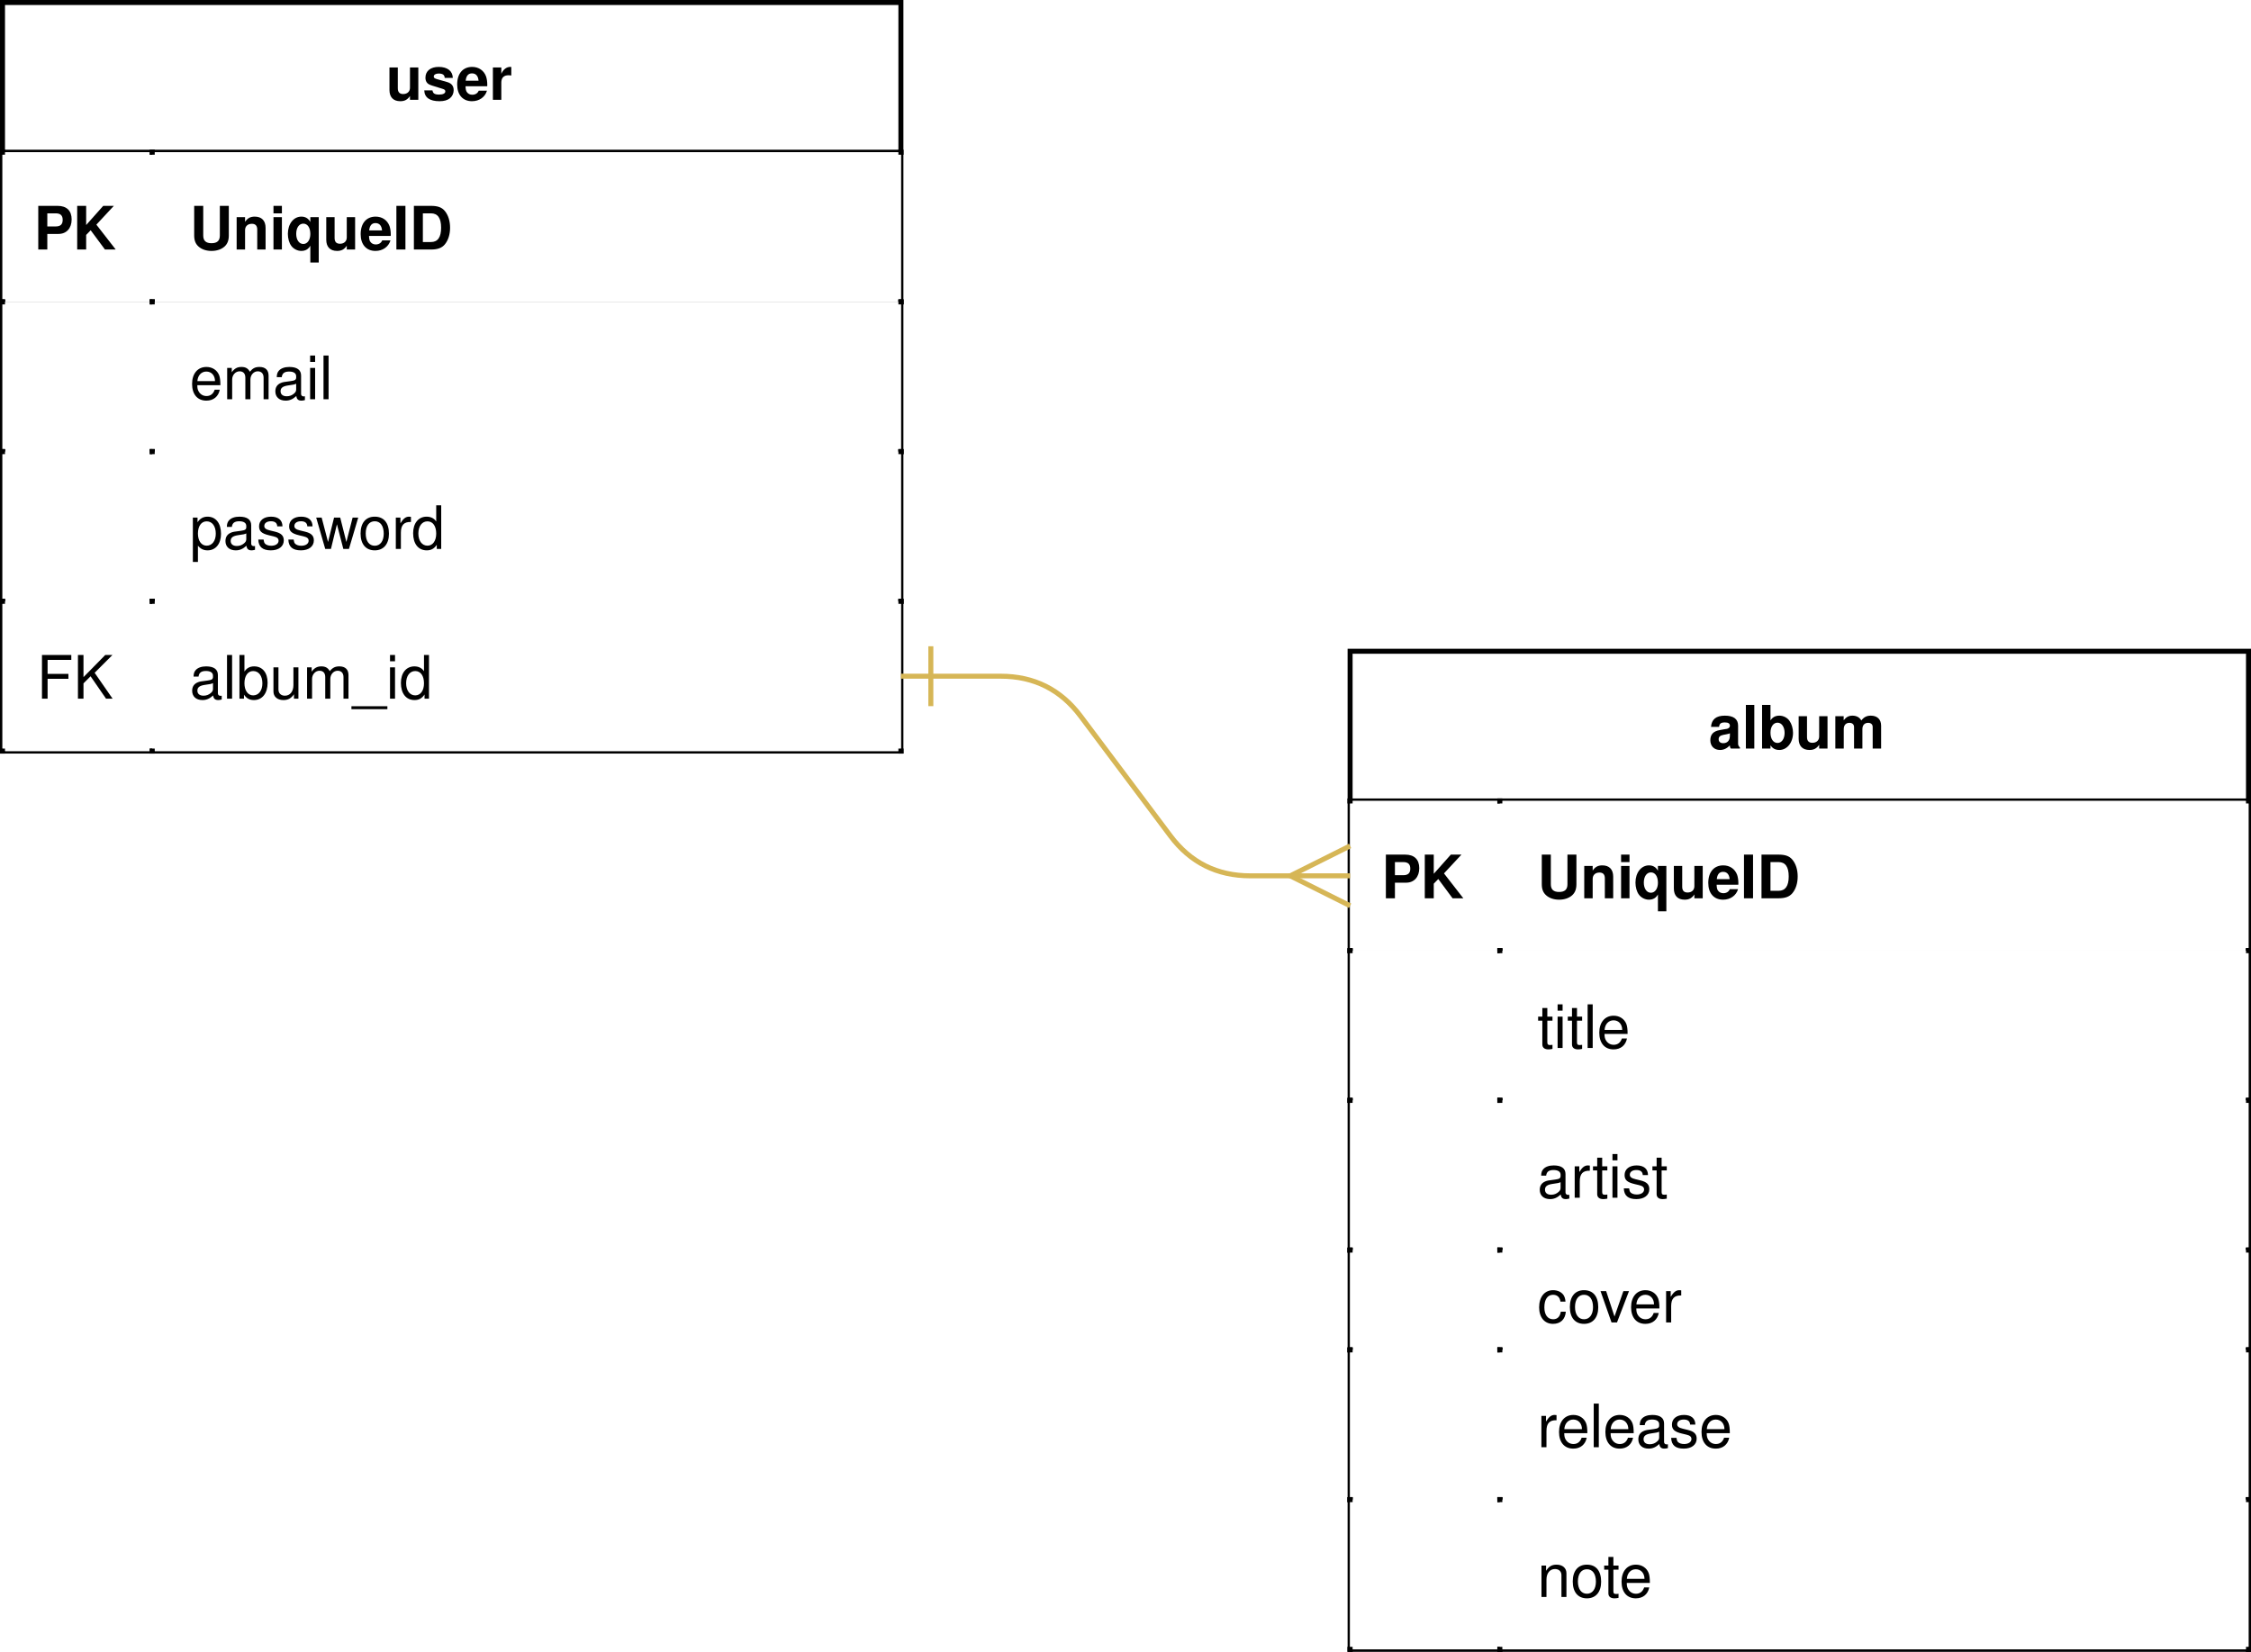
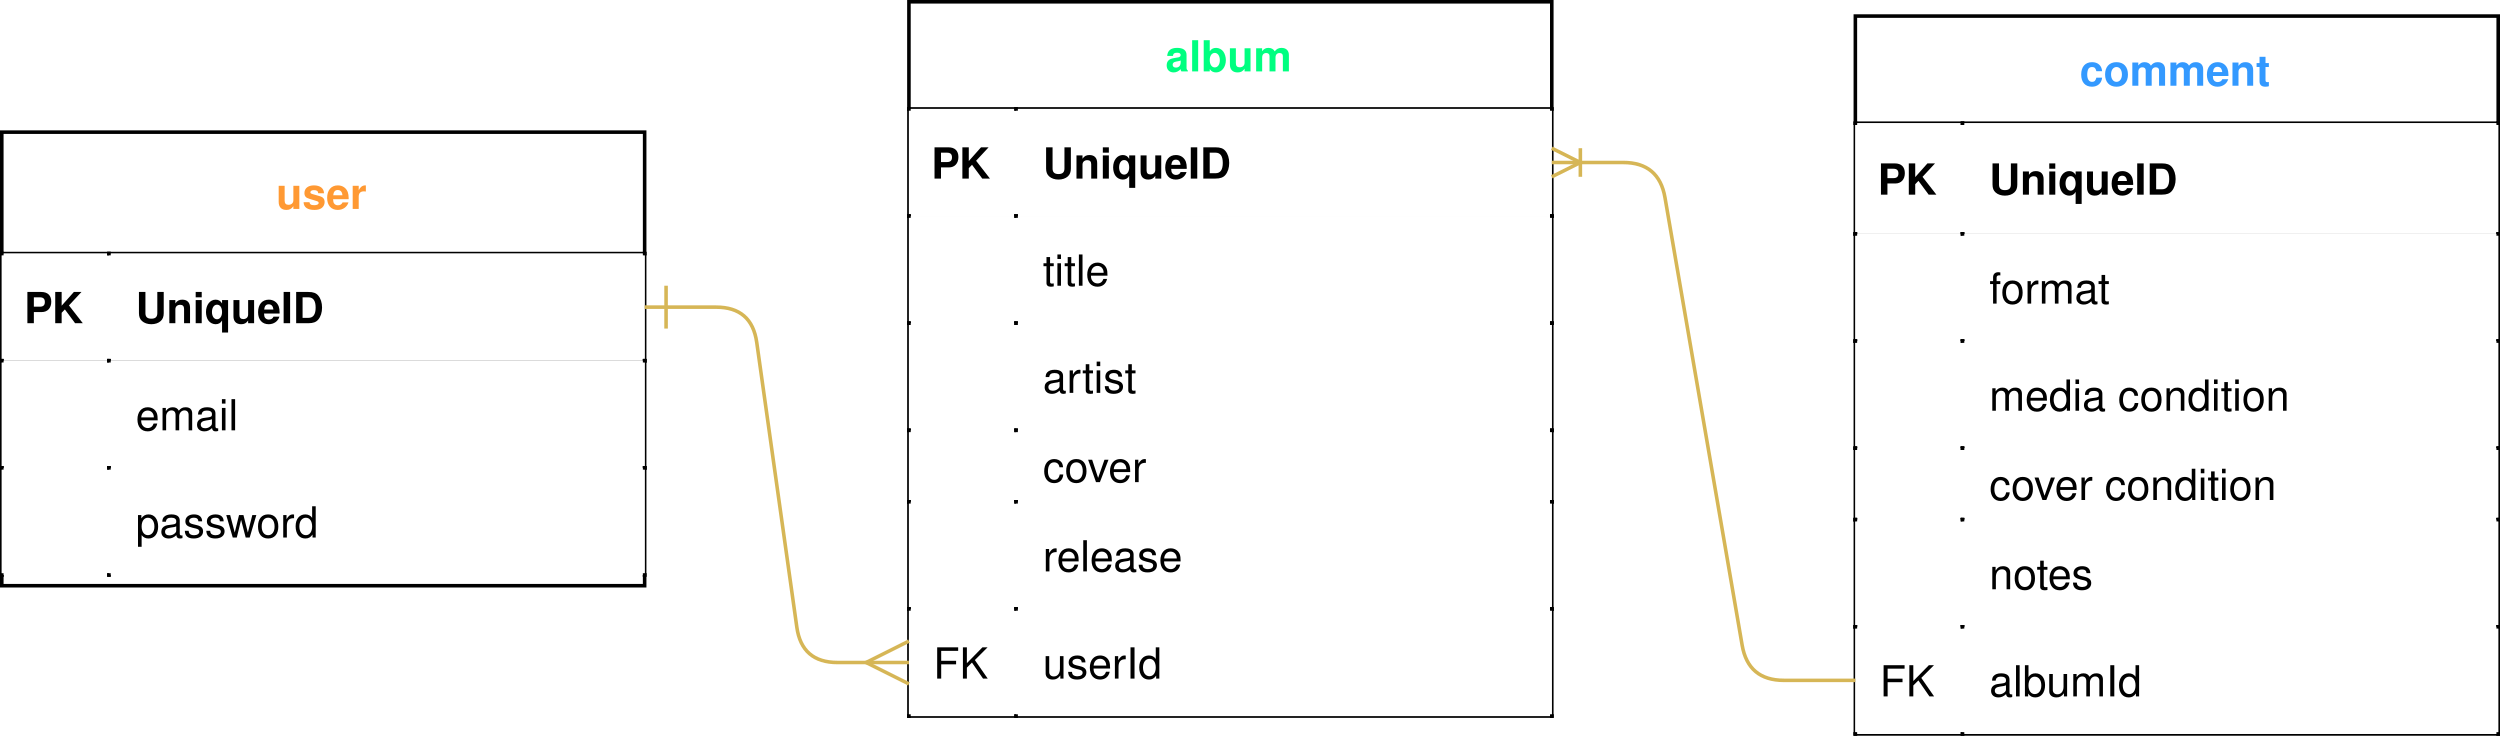
- <svg xmlns="http://www.w3.org/2000/svg" version="1.1" width="451px" height="331px" viewBox="-0.5 -0.5 451 331" content="&lt;mxfile&gt;&lt;diagram id=&quot;USy1IPrS3D1U1DenItns&quot; name=&quot;Page-1&quot;&gt;7Vtdj5s4FP01ea0CDCTz2HxMu9pZqZrpartPKwc7xKpjs8aZJP31tcEGEk+mpqFpQiKNRtyLubbvuT6EA+4F4+XmAwfp4i8GEen5fbjpBZOe74fDO/lfObbaEfmFI+EYFq5+5XjG31Dh9Ix3hSHKtK9wCcaIwOmuM2aUoljs+ADnbL3bbM4I3HGkIEGW4zkGxPb+g6FYFN5h2K/8HxFOFqZnr6/PzED8NeFsRXV/lFFUnFkCE0Y3zRYAsnXNFUx7wZgzJoqj5WaMiMrqbsYeDpwth8wRFU4XaEheAFnpaa8yxPXgxNbkQo4zVYcCzJRrlAnAhYYs6EuHBEEATOWlwcTLbUJAmuG8eeFZYAIfwZathAlkrNEcbxB8KhBTbSV4jzKYMlXwuQz+rAejTgOCEyqPYzlL1eOIo0yO5RFkQrew86BT84K4QJuaS+flA2JLJPhWNtFn7zREuno9Y6+rWvCG2reo14EpEKDrLylDV0DIA43FAVwCC5eDmMhZCgzIk1wDgCY5PLvZVymEnKWfAU+Q0I6UYZW86YvMkMmzYKk+ImhuGs6YEGxpgNHzLCPkcwxH8k/Oetx/F/ZCObaxtL3Kln+qORdjRjPBZZ2oGEjCtUYKstfg8p3x0gAFjvgEbcBzZ8Hz6c9mAOWcBSqA3s59fy/3+yuCyTzNSc4kCwwhoq8nNXBOai2LQcMk6mDVdBtHA0RWJgUCjRSJZhYy5TjdwAotsP6m+P8V+mNySsgMaRVtR1kKYkyTx+LKaA/T8Fdgujm8UMJWMXYK1zLI0fkR5n4FnBlhRqckzMGR8By39hDE5uIGbBk5Z7RLbDm0kEJLgMlZUWXrAHaaGu9v1NiQGu9PSI3mUfCiqPHeOaMdosbyGbJCKgVZtmYcXiI7umPYZXY0q+3Gjs7s6PmnpEdbCXk46aP2TxGk757ULhGkLYsAMlst/8OXSJANMOwyQYa2fJKDehDRK9KIA/OuQjOjP3BkRr/frAQa9Dc4fYWcofZyUrG6XCJnKVaHtvZyCWJ1eJXyS2jLLx0Sqxtg2ulb6rUrMs0J85RitenrkhSZ8CoVmchWZAQWBJ0VVbYOYJep0XwjdKPGsxSro2O/S/kN1FiW1HVR4ytajMRDVt3lcWMDBDvNjbYSc+PGlqRqvw1yPFYH+R3k6J7SH9DZWxlsTo770VpeSbYkEqt8XSI3ugPYkBt/HlCncO0iOjj2A6Mr5EbXL5rb+OE4sHWts+fGsqau6ofjwBanOCKy9i7xqboBhF3+5WhW9Y0d3dnR9VVeG+w4tHWss2fHsqauih2Htj5FmbhEamyAX5epcWDrJBaYCCbIvOyS+cNi+4QIEJjRaXWmeCVWfO7gyYmOFmJJ9IpCFL5XOxKlOX1aArotfA9YDatYghssvpjW8vhf5X8XamuyqTWbbI1Bza5JT5n17y0qR9Wv2oWonfWOqUzVl7pR61qZVd+5ZTqfyxBjRhjPUxTM53M/jvP4nH1FtTMwmkWhKsuEA4hlkJ2r4H0UvVqemhEztuKxhsEgI8yNp1e9UVQQuXJQuVFzZ9uecfIc2he0M4w3SvmTum9Vi6R8e6TvI3feXvkWM9JXVaVrBQr2AgX7gYo0WIF+vAakWe0wLZpXG3iD6Xc=&lt;/diagram&gt;&lt;/mxfile&gt;">
+ <svg xmlns="http://www.w3.org/2000/svg" version="1.1" width="700px" height="206px" viewBox="-0.5 -0.5 700 206" content="&lt;mxfile&gt;&lt;diagram id=&quot;USy1IPrS3D1U1DenItns&quot; name=&quot;Page-1&quot;&gt;7Vxtb+I4EP41fF3lhQT4eEDZW11XWrV7uruPLjFgbRJzjmnhfv3ZiZ0XTMCBNE1CpaqKJ87gzDN+Yo/HHtizYP+VgO3mO/agP7AMbz+w5wPLcsZD9p8LDkLgWolgTZCXiIxM8Iz+g4nQlNId8mAkZImIYuxTtC0KlzgM4ZIWZIAQ/FastsK+VxBswRoqgucl8FXpX8ijm0Q6doxM/jtE6438ZdMQd17A8tea4F0ofi/EIUzuBECqEVWjDfDwW05kPwzsGcGYJlfBfgZ9btWixRYld9MmExhSrQcEJK/A34nX3kWQiMbRg7QFa+eWX1LwwkXTiAJCBWT2kAkYCBSgkD1qz8247PtgG6G4eiLZIN97BAe8o1KRLE1XaA+9pwQxXpeB98iU8aLBbzPlz6Ix/Dbw0Tpk10v2lvwXpwRGrC2PIKKiBn9ihn1M4ubbi8VkYttMrtpHmOwVEgr3OZGw11eIA0jJgVWRd8fJE9KrrS9OInjLnMQcC3w3eQexRsI5hWOuU90ZQuxCgFQCmK0AVgoWe02KgP/EOgcI1zFuRVi4bT2Ctz8BWUMqBFuMuFUfXpmJJAAUb8WVD1ey4gumFAcSMfGeqYb4HZ0p+2OmmBnMSA5r24yVzazM/nh1wrAKI0qYA3EdkOH4BjmWp/CytAETCNlDPXxsowZ4hgo8P/6oBlBMZiAD6LztjSPbH3cVzOy08mOK2SDPg+Fpo9raRs1Z0a5oRKEse93K2oDPPDMEFE45u0YKMmk79cByFLD+DNG/O/ht3iRkks2SutNoC5YoXD8mT7pHmDrvgem+aO18R3FqxVhLXc0gu+0jzGMPaBlhuk0S5uhGeG7re9BD8uEKbOlqW7RPbDlWkIIBQH6rqLJ2AHtNjZNPaqxIjZMGqVHOETtFjRNti/aIGtNJZIbUFkTRGyZeF9lRH8M+s6Ojzg6A/7ILShE9GRsxWh8bMYzFYmzUExuxRoKiDsUP7SW6tIxqniH9ToYKD/LnVUccNe84LZxxNBqiSXuOfojmBIG812fVUWccXQjROHc56XDUSUePQjQVMO31l/be5yHVCdNtkDDlb3VpHuLc5TzEVechFFEftooqawewz9Qol8w/qVE/RNMkNd66GvsB1Ji61H1Ro7owy/FgXtc9bqyAYK+5UQ3QfHLjeW40LU1ytOogx1vjIB9BjvomvUBn5yxYnRyPtdXck9SQyJLbq4vcqA9gRW68HlAtdfUiOrp1Wf0OuXHY4MBxpMa1Ws+NqU/d1cBxpAanCPSZ73VxVl0Bwj6PHGWv/mRHfXY8sbT2buw4VuNYi0aXaK7ix9Sr7oofx2qEiu8g+OZ1kB4rINhnehypsRIFTOitoVzwYvZD9PAEfUARDh+yO8myWJIJYbIXnW5o4Is+BUPvN75JhxUfngIQHhLZAvFmJZ0wlJuCTF7Mp1VkgkwH32QjhDklK3aZS3ZYrVbWchnXI/gXzN3x3BfX4a6yJsBDsJAisVp5E9eNm8SM+HfaPlb4hxe+OLI43+dvzg+ipLqaYLgI78hSmFQmbFP5Icl5JDe3LqOk+5AKm0+kkMQwvcJCM8645Q/+HcocPl1jkN8F+SmRKpI3Ek9lbqgqmhT30QxlhE4qSsygKLomz9FQv/dLHAQwLI/+dTSZx7Ynk8Ui9TiFyE44YSm3OfaogJB+7OiyV3Ummcc01LHIh48V3z2b55LfJB3q9nSeM46ivYHAUAcgbc3nuWjWK4eL1fpbRW119yd1yazjGT3Xolp1CHk1ylrq6oZZYwzZuyn2jbQph1aN7Lsybl09a2iGfdGmw+s4s0NTbNNQV9JWmASgK4vX12LY50m2adzjEs2NDDlplCE7skZz0aajO2BIdZUmYAYEg/h4GGZJhMO+kGUJnL0mSxkb+CRLfbI0LU22rCPZxzRvjZO0hC3NEqP2KN3HPHHqk8j36R1blsHZ5+Qfs42HRLWeLYdNji1PnBPVTba0+z+2PHFMVIgpjPrCkCUQ9ns82cI92q1nyFGjDKmGR1qaA3Sxg7l3wJFqrCQ+LKMzaUDXgthrltQ5gajeRCAcwp/4u8gG2iOa5tqw61yqDStlmTa8IBNt0gQdc1ApQacsTehcMpCSQjR3p0kKUWKko5ydy/k/8qOUTwByLpPH++b7WGIuIZf2x0eH2Orm+zjSf1NFR225Ot+HFbMDk5Pq2XnU9sP/&lt;/diagram&gt;&lt;/mxfile&gt;">
  <defs>
-     <clipPath id="mx-clip-0-30-30-30-0">
-       <rect x="0" y="30" width="30" height="30" />
-     </clipPath>
-     <clipPath id="mx-clip-36-30-144-30-0">
-       <rect x="36" y="30" width="144" height="30" />
-     </clipPath>
-     <clipPath id="mx-clip-36-60-144-30-0">
-       <rect x="36" y="60" width="144" height="30" />
-     </clipPath>
-     <clipPath id="mx-clip-36-90-144-30-0">
-       <rect x="36" y="90" width="144" height="30" />
-     </clipPath>
-     <clipPath id="mx-clip-0-120-30-30-0">
-       <rect x="0" y="120" width="30" height="30" />
-     </clipPath>
-     <clipPath id="mx-clip-36-120-144-30-0">
-       <rect x="36" y="120" width="144" height="30" />
-     </clipPath>
-     <clipPath id="mx-clip-270-160-30-30-0">
-       <rect x="270" y="160" width="30" height="30" />
-     </clipPath>
-     <clipPath id="mx-clip-306-160-144-30-0">
-       <rect x="306" y="160" width="144" height="30" />
-     </clipPath>
-     <clipPath id="mx-clip-306-190-144-30-0">
-       <rect x="306" y="190" width="144" height="30" />
-     </clipPath>
-     <clipPath id="mx-clip-306-220-144-30-0">
-       <rect x="306" y="220" width="144" height="30" />
-     </clipPath>
-     <clipPath id="mx-clip-306-250-144-20-0">
-       <rect x="306" y="250" width="144" height="20" />
-     </clipPath>
-     <clipPath id="mx-clip-306-270-144-30-0">
-       <rect x="306" y="270" width="144" height="30" />
-     </clipPath>
-     <clipPath id="mx-clip-306-300-144-30-0">
-       <rect x="306" y="300" width="144" height="30" />
+     <clipPath id="mx-clip-0-71-30-30-0">
+       <rect x="0" y="71" width="30" height="30" />
+     </clipPath>
+     <clipPath id="mx-clip-36-71-144-30-0">
+       <rect x="36" y="71" width="144" height="30" />
+     </clipPath>
+     <clipPath id="mx-clip-36-101-144-30-0">
+       <rect x="36" y="101" width="144" height="30" />
+     </clipPath>
+     <clipPath id="mx-clip-36-131-144-30-0">
+       <rect x="36" y="131" width="144" height="30" />
+     </clipPath>
+     <clipPath id="mx-clip-254-30-30-30-0">
+       <rect x="254" y="30" width="30" height="30" />
+     </clipPath>
+     <clipPath id="mx-clip-290-30-144-30-0">
+       <rect x="290" y="30" width="144" height="30" />
+     </clipPath>
+     <clipPath id="mx-clip-290-60-144-30-0">
+       <rect x="290" y="60" width="144" height="30" />
+     </clipPath>
+     <clipPath id="mx-clip-290-90-144-30-0">
+       <rect x="290" y="90" width="144" height="30" />
+     </clipPath>
+     <clipPath id="mx-clip-290-120-144-20-0">
+       <rect x="290" y="120" width="144" height="20" />
+     </clipPath>
+     <clipPath id="mx-clip-290-140-144-30-0">
+       <rect x="290" y="140" width="144" height="30" />
+     </clipPath>
+     <clipPath id="mx-clip-254-170-30-30-0">
+       <rect x="254" y="170" width="30" height="30" />
+     </clipPath>
+     <clipPath id="mx-clip-290-170-144-30-0">
+       <rect x="290" y="170" width="144" height="30" />
+     </clipPath>
+     <clipPath id="mx-clip-519-34-30-31-0">
+       <rect x="519" y="34" width="30" height="31" />
+     </clipPath>
+     <clipPath id="mx-clip-555-34-144-31-0">
+       <rect x="555" y="34" width="144" height="31" />
+     </clipPath>
+     <clipPath id="mx-clip-555-65-144-30-0">
+       <rect x="555" y="65" width="144" height="30" />
+     </clipPath>
+     <clipPath id="mx-clip-555-95-144-30-0">
+       <rect x="555" y="95" width="144" height="30" />
+     </clipPath>
+     <clipPath id="mx-clip-555-125-144-20-0">
+       <rect x="555" y="125" width="144" height="20" />
+     </clipPath>
+     <clipPath id="mx-clip-555-145-144-30-0">
+       <rect x="555" y="145" width="144" height="30" />
+     </clipPath>
+     <clipPath id="mx-clip-519-175-30-30-0">
+       <rect x="519" y="175" width="30" height="30" />
+     </clipPath>
+     <clipPath id="mx-clip-555-175-144-30-0">
+       <rect x="555" y="175" width="144" height="30" />
    </clipPath>
  </defs>
  <g>
-     <path d="M 0 30 L 0 0 L 180 0 L 180 30" fill="rgb(255, 255, 255)" stroke="rgb(0, 0, 0)" stroke-miterlimit="10" pointer-events="all" />
-     <path d="M 0 30 L 0 150 L 180 150 L 180 30" fill="none" stroke="rgb(0, 0, 0)" stroke-miterlimit="10" pointer-events="none" />
-     <path d="M 0 30 L 180 30" fill="none" stroke="rgb(0, 0, 0)" stroke-miterlimit="10" pointer-events="none" />
-     <path d="M 30 30 L 30 60 L 30 90 L 30 120 L 30 150" fill="none" stroke="rgb(0, 0, 0)" stroke-miterlimit="10" pointer-events="none" />
-     <g fill="rgb(0, 0, 0)" font-family="Helvetica" font-weight="bold" pointer-events="none" text-anchor="middle" font-size="12px">
-       <text x="89.5" y="19.5">user</text>
-     </g>
-     <rect x="0" y="30" width="180" height="30" fill="rgb(255, 255, 255)" stroke="none" pointer-events="none" />
-     <path d="M 0 30 M 180 30 M 180 60 L 0 60" fill="none" stroke="rgb(0, 0, 0)" stroke-linecap="square" stroke-miterlimit="10" pointer-events="none" />
-     <rect x="0" y="30" width="30" height="30" fill="rgb(255, 255, 255)" stroke="none" pointer-events="none" />
-     <path d="M 0 30 M 30 30 M 30 60 M 0 60" fill="none" stroke="rgb(0, 0, 0)" stroke-linecap="square" stroke-miterlimit="10" pointer-events="none" />
-     <g fill="rgb(0, 0, 0)" font-family="Helvetica" font-weight="bold" pointer-events="none" clip-path="url(#mx-clip-0-30-30-30-0)" text-anchor="middle" font-size="12px">
-       <text x="14.5" y="49.5">PK</text>
-     </g>
-     <rect x="30" y="30" width="150" height="30" fill="rgb(255, 255, 255)" stroke="none" pointer-events="none" />
-     <path d="M 30 30 M 180 30 M 180 60 M 30 60" fill="none" stroke="rgb(0, 0, 0)" stroke-linecap="square" stroke-miterlimit="10" pointer-events="none" />
-     <g fill="rgb(0, 0, 0)" font-family="Helvetica" font-weight="bold" text-decoration="underline" pointer-events="none" clip-path="url(#mx-clip-36-30-144-30-0)" font-size="12px">
-       <text x="37.5" y="49.5">UniqueID</text>
-     </g>
-     <rect x="0" y="60" width="180" height="30" fill="rgb(255, 255, 255)" stroke="none" pointer-events="none" />
-     <path d="M 0 60 M 180 60 M 180 90 M 0 90" fill="none" stroke="rgb(0, 0, 0)" stroke-linecap="square" stroke-miterlimit="10" pointer-events="none" />
-     <rect x="0" y="60" width="30" height="30" fill="rgb(255, 255, 255)" stroke="none" pointer-events="none" />
-     <path d="M 0 60 M 30 60 M 30 90 M 0 90" fill="none" stroke="rgb(0, 0, 0)" stroke-linecap="square" stroke-miterlimit="10" pointer-events="none" />
-     <rect x="30" y="60" width="150" height="30" fill="rgb(255, 255, 255)" stroke="none" pointer-events="none" />
-     <path d="M 30 60 M 180 60 M 180 90 M 30 90" fill="none" stroke="rgb(0, 0, 0)" stroke-linecap="square" stroke-miterlimit="10" pointer-events="none" />
-     <g fill="rgb(0, 0, 0)" font-family="Helvetica" pointer-events="none" clip-path="url(#mx-clip-36-60-144-30-0)" font-size="12px">
-       <text x="37.5" y="79.5">email</text>
-     </g>
-     <rect x="0" y="90" width="180" height="30" fill="rgb(255, 255, 255)" stroke="none" pointer-events="none" />
-     <path d="M 0 90 M 180 90 M 180 120 M 0 120" fill="none" stroke="rgb(0, 0, 0)" stroke-linecap="square" stroke-miterlimit="10" pointer-events="none" />
-     <rect x="0" y="90" width="30" height="30" fill="rgb(255, 255, 255)" stroke="none" pointer-events="none" />
-     <path d="M 0 90 M 30 90 M 30 120 M 0 120" fill="none" stroke="rgb(0, 0, 0)" stroke-linecap="square" stroke-miterlimit="10" pointer-events="none" />
-     <rect x="30" y="90" width="150" height="30" fill="rgb(255, 255, 255)" stroke="none" pointer-events="none" />
-     <path d="M 30 90 M 180 90 M 180 120 M 30 120" fill="none" stroke="rgb(0, 0, 0)" stroke-linecap="square" stroke-miterlimit="10" pointer-events="none" />
-     <g fill="rgb(0, 0, 0)" font-family="Helvetica" pointer-events="none" clip-path="url(#mx-clip-36-90-144-30-0)" font-size="12px">
-       <text x="37.5" y="109.5">password</text>
-     </g>
-     <rect x="0" y="120" width="180" height="30" fill="rgb(255, 255, 255)" stroke="none" pointer-events="none" />
-     <path d="M 0 120 M 180 120 M 180 150 M 0 150" fill="none" stroke="rgb(0, 0, 0)" stroke-linecap="square" stroke-miterlimit="10" pointer-events="none" />
-     <rect x="0" y="120" width="30" height="30" fill="rgb(255, 255, 255)" stroke="none" pointer-events="none" />
-     <path d="M 0 120 M 30 120 M 30 150 M 0 150" fill="none" stroke="rgb(0, 0, 0)" stroke-linecap="square" stroke-miterlimit="10" pointer-events="none" />
-     <g fill="rgb(0, 0, 0)" font-family="Helvetica" pointer-events="none" clip-path="url(#mx-clip-0-120-30-30-0)" text-anchor="middle" font-size="12px">
-       <text x="14.5" y="139.5">FK</text>
-     </g>
-     <rect x="30" y="120" width="150" height="30" fill="rgb(255, 255, 255)" stroke="none" pointer-events="none" />
-     <path d="M 30 120 M 180 120 M 180 150 M 30 150" fill="none" stroke="rgb(0, 0, 0)" stroke-linecap="square" stroke-miterlimit="10" pointer-events="none" />
-     <g fill="rgb(0, 0, 0)" font-family="Helvetica" pointer-events="none" clip-path="url(#mx-clip-36-120-144-30-0)" font-size="12px">
-       <text x="37.5" y="139.5">album_id</text>
-     </g>
-     <path d="M 270 160 L 270 130 L 450 130 L 450 160" fill="rgb(255, 255, 255)" stroke="rgb(0, 0, 0)" stroke-miterlimit="10" pointer-events="none" />
-     <path d="M 270 160 L 270 330 L 450 330 L 450 160" fill="none" stroke="rgb(0, 0, 0)" stroke-miterlimit="10" pointer-events="none" />
-     <path d="M 270 160 L 450 160" fill="none" stroke="rgb(0, 0, 0)" stroke-miterlimit="10" pointer-events="none" />
-     <path d="M 300 160 L 300 190 L 300 220 L 300 250 L 300 270 L 300 300 L 300 330" fill="none" stroke="rgb(0, 0, 0)" stroke-miterlimit="10" pointer-events="none" />
-     <g fill="rgb(0, 0, 0)" font-family="Helvetica" font-weight="bold" pointer-events="none" text-anchor="middle" font-size="12px">
-       <text x="359.5" y="149.5">album</text>
-     </g>
-     <rect x="270" y="160" width="180" height="30" fill="rgb(255, 255, 255)" stroke="none" pointer-events="none" />
-     <path d="M 270 160 M 450 160 M 450 190 L 270 190" fill="none" stroke="rgb(0, 0, 0)" stroke-linecap="square" stroke-miterlimit="10" pointer-events="none" />
-     <rect x="270" y="160" width="30" height="30" fill="rgb(255, 255, 255)" stroke="none" pointer-events="none" />
-     <path d="M 270 160 M 300 160 M 300 190 M 270 190" fill="none" stroke="rgb(0, 0, 0)" stroke-linecap="square" stroke-miterlimit="10" pointer-events="none" />
-     <g fill="rgb(0, 0, 0)" font-family="Helvetica" font-weight="bold" pointer-events="none" clip-path="url(#mx-clip-270-160-30-30-0)" text-anchor="middle" font-size="12px">
-       <text x="284.5" y="179.5">PK</text>
-     </g>
-     <rect x="300" y="160" width="150" height="30" fill="rgb(255, 255, 255)" stroke="none" pointer-events="none" />
-     <path d="M 300 160 M 450 160 M 450 190 M 300 190" fill="none" stroke="rgb(0, 0, 0)" stroke-linecap="square" stroke-miterlimit="10" pointer-events="none" />
-     <g fill="rgb(0, 0, 0)" font-family="Helvetica" font-weight="bold" text-decoration="underline" pointer-events="none" clip-path="url(#mx-clip-306-160-144-30-0)" font-size="12px">
-       <text x="307.5" y="179.5">UniqueID</text>
-     </g>
-     <rect x="270" y="190" width="180" height="30" fill="rgb(255, 255, 255)" stroke="none" pointer-events="none" />
-     <path d="M 270 190 M 450 190 M 450 220 M 270 220" fill="none" stroke="rgb(0, 0, 0)" stroke-linecap="square" stroke-miterlimit="10" pointer-events="none" />
-     <rect x="270" y="190" width="30" height="30" fill="rgb(255, 255, 255)" stroke="none" pointer-events="none" />
-     <path d="M 270 190 M 300 190 M 300 220 M 270 220" fill="none" stroke="rgb(0, 0, 0)" stroke-linecap="square" stroke-miterlimit="10" pointer-events="none" />
-     <rect x="300" y="190" width="150" height="30" fill="rgb(255, 255, 255)" stroke="none" pointer-events="none" />
-     <path d="M 300 190 M 450 190 M 450 220 M 300 220" fill="none" stroke="rgb(0, 0, 0)" stroke-linecap="square" stroke-miterlimit="10" pointer-events="none" />
-     <g fill="rgb(0, 0, 0)" font-family="Helvetica" pointer-events="none" clip-path="url(#mx-clip-306-190-144-30-0)" font-size="12px">
-       <text x="307.5" y="209.5">title</text>
-     </g>
-     <rect x="270" y="220" width="180" height="30" fill="rgb(255, 255, 255)" stroke="none" pointer-events="none" />
-     <path d="M 270 220 M 450 220 M 450 250 M 270 250" fill="none" stroke="rgb(0, 0, 0)" stroke-linecap="square" stroke-miterlimit="10" pointer-events="none" />
-     <rect x="270" y="220" width="30" height="30" fill="rgb(255, 255, 255)" stroke="none" pointer-events="none" />
-     <path d="M 270 220 M 300 220 M 300 250 M 270 250" fill="none" stroke="rgb(0, 0, 0)" stroke-linecap="square" stroke-miterlimit="10" pointer-events="none" />
-     <rect x="300" y="220" width="150" height="30" fill="rgb(255, 255, 255)" stroke="none" pointer-events="none" />
-     <path d="M 300 220 M 450 220 M 450 250 M 300 250" fill="none" stroke="rgb(0, 0, 0)" stroke-linecap="square" stroke-miterlimit="10" pointer-events="none" />
-     <g fill="rgb(0, 0, 0)" font-family="Helvetica" pointer-events="none" clip-path="url(#mx-clip-306-220-144-30-0)" font-size="12px">
-       <text x="307.5" y="239.5">artist</text>
-     </g>
-     <rect x="270" y="250" width="180" height="20" fill="rgb(255, 255, 255)" stroke="none" pointer-events="none" />
-     <path d="M 270 250 M 450 250 M 450 270 M 270 270" fill="none" stroke="rgb(0, 0, 0)" stroke-linecap="square" stroke-miterlimit="10" pointer-events="none" />
-     <rect x="270" y="250" width="30" height="20" fill="rgb(255, 255, 255)" stroke="none" pointer-events="none" />
-     <path d="M 270 250 M 300 250 M 300 270 M 270 270" fill="none" stroke="rgb(0, 0, 0)" stroke-linecap="square" stroke-miterlimit="10" pointer-events="none" />
-     <rect x="300" y="250" width="150" height="20" fill="rgb(255, 255, 255)" stroke="none" pointer-events="none" />
-     <path d="M 300 250 M 450 250 M 450 270 M 300 270" fill="none" stroke="rgb(0, 0, 0)" stroke-linecap="square" stroke-miterlimit="10" pointer-events="none" />
-     <g fill="rgb(0, 0, 0)" font-family="Helvetica" pointer-events="none" clip-path="url(#mx-clip-306-250-144-20-0)" font-size="12px">
-       <text x="307.5" y="264.5">cover</text>
-     </g>
-     <rect x="270" y="270" width="180" height="30" fill="rgb(255, 255, 255)" stroke="none" pointer-events="none" />
-     <path d="M 270 270 M 450 270 M 450 300 M 270 300" fill="none" stroke="rgb(0, 0, 0)" stroke-linecap="square" stroke-miterlimit="10" pointer-events="none" />
-     <rect x="270" y="270" width="30" height="30" fill="rgb(255, 255, 255)" stroke="none" pointer-events="none" />
-     <path d="M 270 270 M 300 270 M 300 300 M 270 300" fill="none" stroke="rgb(0, 0, 0)" stroke-linecap="square" stroke-miterlimit="10" pointer-events="none" />
-     <rect x="300" y="270" width="150" height="30" fill="rgb(255, 255, 255)" stroke="none" pointer-events="none" />
-     <path d="M 300 270 M 450 270 M 450 300 M 300 300" fill="none" stroke="rgb(0, 0, 0)" stroke-linecap="square" stroke-miterlimit="10" pointer-events="none" />
-     <g fill="rgb(0, 0, 0)" font-family="Helvetica" pointer-events="none" clip-path="url(#mx-clip-306-270-144-30-0)" font-size="12px">
-       <text x="307.5" y="289.5">release</text>
-     </g>
-     <rect x="270" y="300" width="180" height="30" fill="rgb(255, 255, 255)" stroke="none" pointer-events="none" />
-     <path d="M 270 300 M 450 300 M 450 330 M 270 330" fill="none" stroke="rgb(0, 0, 0)" stroke-linecap="square" stroke-miterlimit="10" pointer-events="none" />
-     <rect x="270" y="300" width="30" height="30" fill="rgb(255, 255, 255)" stroke="none" pointer-events="none" />
-     <path d="M 270 300 M 300 300 M 300 330 M 270 330" fill="none" stroke="rgb(0, 0, 0)" stroke-linecap="square" stroke-miterlimit="10" pointer-events="none" />
-     <rect x="300" y="300" width="150" height="30" fill="rgb(255, 255, 255)" stroke="none" pointer-events="none" />
-     <path d="M 300 300 M 450 300 M 450 330 M 300 330" fill="none" stroke="rgb(0, 0, 0)" stroke-linecap="square" stroke-miterlimit="10" pointer-events="none" />
-     <g fill="rgb(0, 0, 0)" font-family="Helvetica" pointer-events="none" clip-path="url(#mx-clip-306-300-144-30-0)" font-size="12px">
-       <text x="307.5" y="319.5">note</text>
-     </g>
-     <path d="M 180 135 L 200 135 Q 210 135 216 143 L 234 167 Q 240 175 250 175 L 270 175" fill="none" stroke="#d6b656" stroke-miterlimit="10" pointer-events="none" />
-     <path d="M 186 129 L 186 141" fill="none" stroke="#d6b656" stroke-miterlimit="10" pointer-events="none" />
-     <path d="M 270 169 L 258 175 L 270 181" fill="none" stroke="#d6b656" stroke-miterlimit="10" pointer-events="none" />
+     <path d="M 0 70.5 L 0 36.5 L 180 36.5 L 180 70.5" fill="rgb(255, 255, 255)" stroke="rgb(0, 0, 0)" stroke-miterlimit="10" pointer-events="all" />
+     <path d="M 0 70.5 L 0 163.5 L 180 163.5 L 180 70.5" fill="none" stroke="rgb(0, 0, 0)" stroke-miterlimit="10" pointer-events="none" />
+     <path d="M 0 70.5 L 180 70.5" fill="none" stroke="rgb(0, 0, 0)" stroke-miterlimit="10" pointer-events="none" />
+     <path d="M 30 70.5 L 30 100.5 L 30 130.5 L 30 160.5" fill="none" stroke="rgb(0, 0, 0)" stroke-miterlimit="10" pointer-events="none" />
+     <g fill="#FF9933" font-family="Helvetica" font-weight="bold" pointer-events="none" text-anchor="middle" font-size="12px">
+       <text x="89.5" y="58">user</text>
+     </g>
+     <rect x="0" y="70.5" width="180" height="30" fill="rgb(255, 255, 255)" stroke="none" pointer-events="none" />
+     <path d="M 0 70.5 M 180 70.5 M 180 100.5 L 0 100.5" fill="none" stroke="rgb(0, 0, 0)" stroke-linecap="square" stroke-miterlimit="10" pointer-events="none" />
+     <rect x="0" y="70.5" width="30" height="30" fill="rgb(255, 255, 255)" stroke="none" pointer-events="none" />
+     <path d="M 0 70.5 M 30 70.5 M 30 100.5 M 0 100.5" fill="none" stroke="rgb(0, 0, 0)" stroke-linecap="square" stroke-miterlimit="10" pointer-events="none" />
+     <g fill="rgb(0, 0, 0)" font-family="Helvetica" font-weight="bold" pointer-events="none" clip-path="url(#mx-clip-0-71-30-30-0)" text-anchor="middle" font-size="12px">
+       <text x="14.5" y="90">PK</text>
+     </g>
+     <rect x="30" y="70.5" width="150" height="30" fill="rgb(255, 255, 255)" stroke="none" pointer-events="none" />
+     <path d="M 30 70.5 M 180 70.5 M 180 100.5 M 30 100.5" fill="none" stroke="rgb(0, 0, 0)" stroke-linecap="square" stroke-miterlimit="10" pointer-events="none" />
+     <g fill="rgb(0, 0, 0)" font-family="Helvetica" font-weight="bold" text-decoration="underline" pointer-events="none" clip-path="url(#mx-clip-36-71-144-30-0)" font-size="12px">
+       <text x="37.5" y="90">UniqueID</text>
+     </g>
+     <rect x="0" y="100.5" width="180" height="30" fill="rgb(255, 255, 255)" stroke="none" pointer-events="none" />
+     <path d="M 0 100.5 M 180 100.5 M 180 130.5 M 0 130.5" fill="none" stroke="rgb(0, 0, 0)" stroke-linecap="square" stroke-miterlimit="10" pointer-events="none" />
+     <rect x="0" y="100.5" width="30" height="30" fill="rgb(255, 255, 255)" stroke="none" pointer-events="none" />
+     <path d="M 0 100.5 M 30 100.5 M 30 130.5 M 0 130.5" fill="none" stroke="rgb(0, 0, 0)" stroke-linecap="square" stroke-miterlimit="10" pointer-events="none" />
+     <rect x="30" y="100.5" width="150" height="30" fill="rgb(255, 255, 255)" stroke="none" pointer-events="none" />
+     <path d="M 30 100.5 M 180 100.5 M 180 130.5 M 30 130.5" fill="none" stroke="rgb(0, 0, 0)" stroke-linecap="square" stroke-miterlimit="10" pointer-events="none" />
+     <g fill="rgb(0, 0, 0)" font-family="Helvetica" pointer-events="none" clip-path="url(#mx-clip-36-101-144-30-0)" font-size="12px">
+       <text x="37.5" y="120">email</text>
+     </g>
+     <rect x="0" y="130.5" width="180" height="30" fill="rgb(255, 255, 255)" stroke="none" pointer-events="none" />
+     <path d="M 0 130.5 M 180 130.5 M 180 160.5 M 0 160.5" fill="none" stroke="rgb(0, 0, 0)" stroke-linecap="square" stroke-miterlimit="10" pointer-events="none" />
+     <rect x="0" y="130.5" width="30" height="30" fill="rgb(255, 255, 255)" stroke="none" pointer-events="none" />
+     <path d="M 0 130.5 M 30 130.5 M 30 160.5 M 0 160.5" fill="none" stroke="rgb(0, 0, 0)" stroke-linecap="square" stroke-miterlimit="10" pointer-events="none" />
+     <rect x="30" y="130.5" width="150" height="30" fill="rgb(255, 255, 255)" stroke="none" pointer-events="none" />
+     <path d="M 30 130.5 M 180 130.5 M 180 160.5 M 30 160.5" fill="none" stroke="rgb(0, 0, 0)" stroke-linecap="square" stroke-miterlimit="10" pointer-events="none" />
+     <g fill="rgb(0, 0, 0)" font-family="Helvetica" pointer-events="none" clip-path="url(#mx-clip-36-131-144-30-0)" font-size="12px">
+       <text x="37.5" y="150">password</text>
+     </g>
+     <path d="M 254 30 L 254 0 L 434 0 L 434 30" fill="rgb(255, 255, 255)" stroke="rgb(0, 0, 0)" stroke-miterlimit="10" pointer-events="none" />
+     <path d="M 254 30 L 254 200 L 434 200 L 434 30" fill="none" stroke="rgb(0, 0, 0)" stroke-miterlimit="10" pointer-events="none" />
+     <path d="M 254 30 L 434 30" fill="none" stroke="rgb(0, 0, 0)" stroke-miterlimit="10" pointer-events="none" />
+     <path d="M 284 30 L 284 60 L 284 90 L 284 120 L 284 140 L 284 170 L 284 200" fill="none" stroke="rgb(0, 0, 0)" stroke-miterlimit="10" pointer-events="none" />
+     <g fill="#00FF80" font-family="Helvetica" font-weight="bold" pointer-events="none" text-anchor="middle" font-size="12px">
+       <text x="343.5" y="19.5">album</text>
+     </g>
+     <rect x="254" y="30" width="180" height="30" fill="rgb(255, 255, 255)" stroke="none" pointer-events="none" />
+     <path d="M 254 30 M 434 30 M 434 60 L 254 60" fill="none" stroke="rgb(0, 0, 0)" stroke-linecap="square" stroke-miterlimit="10" pointer-events="none" />
+     <rect x="254" y="30" width="30" height="30" fill="rgb(255, 255, 255)" stroke="none" pointer-events="none" />
+     <path d="M 254 30 M 284 30 M 284 60 M 254 60" fill="none" stroke="rgb(0, 0, 0)" stroke-linecap="square" stroke-miterlimit="10" pointer-events="none" />
+     <g fill="rgb(0, 0, 0)" font-family="Helvetica" font-weight="bold" pointer-events="none" clip-path="url(#mx-clip-254-30-30-30-0)" text-anchor="middle" font-size="12px">
+       <text x="268.5" y="49.5">PK</text>
+     </g>
+     <rect x="284" y="30" width="150" height="30" fill="rgb(255, 255, 255)" stroke="none" pointer-events="none" />
+     <path d="M 284 30 M 434 30 M 434 60 M 284 60" fill="none" stroke="rgb(0, 0, 0)" stroke-linecap="square" stroke-miterlimit="10" pointer-events="none" />
+     <g fill="rgb(0, 0, 0)" font-family="Helvetica" font-weight="bold" text-decoration="underline" pointer-events="none" clip-path="url(#mx-clip-290-30-144-30-0)" font-size="12px">
+       <text x="291.5" y="49.5">UniqueID</text>
+     </g>
+     <rect x="254" y="60" width="180" height="30" fill="rgb(255, 255, 255)" stroke="none" pointer-events="none" />
+     <path d="M 254 60 M 434 60 M 434 90 M 254 90" fill="none" stroke="rgb(0, 0, 0)" stroke-linecap="square" stroke-miterlimit="10" pointer-events="none" />
+     <rect x="254" y="60" width="30" height="30" fill="rgb(255, 255, 255)" stroke="none" pointer-events="none" />
+     <path d="M 254 60 M 284 60 M 284 90 M 254 90" fill="none" stroke="rgb(0, 0, 0)" stroke-linecap="square" stroke-miterlimit="10" pointer-events="none" />
+     <rect x="284" y="60" width="150" height="30" fill="rgb(255, 255, 255)" stroke="none" pointer-events="none" />
+     <path d="M 284 60 M 434 60 M 434 90 M 284 90" fill="none" stroke="rgb(0, 0, 0)" stroke-linecap="square" stroke-miterlimit="10" pointer-events="none" />
+     <g fill="rgb(0, 0, 0)" font-family="Helvetica" pointer-events="none" clip-path="url(#mx-clip-290-60-144-30-0)" font-size="12px">
+       <text x="291.5" y="79.5">title</text>
+     </g>
+     <rect x="254" y="90" width="180" height="30" fill="rgb(255, 255, 255)" stroke="none" pointer-events="none" />
+     <path d="M 254 90 M 434 90 M 434 120 M 254 120" fill="none" stroke="rgb(0, 0, 0)" stroke-linecap="square" stroke-miterlimit="10" pointer-events="none" />
+     <rect x="254" y="90" width="30" height="30" fill="rgb(255, 255, 255)" stroke="none" pointer-events="none" />
+     <path d="M 254 90 M 284 90 M 284 120 M 254 120" fill="none" stroke="rgb(0, 0, 0)" stroke-linecap="square" stroke-miterlimit="10" pointer-events="none" />
+     <rect x="284" y="90" width="150" height="30" fill="rgb(255, 255, 255)" stroke="none" pointer-events="none" />
+     <path d="M 284 90 M 434 90 M 434 120 M 284 120" fill="none" stroke="rgb(0, 0, 0)" stroke-linecap="square" stroke-miterlimit="10" pointer-events="none" />
+     <g fill="rgb(0, 0, 0)" font-family="Helvetica" pointer-events="none" clip-path="url(#mx-clip-290-90-144-30-0)" font-size="12px">
+       <text x="291.5" y="109.5">artist</text>
+     </g>
+     <rect x="254" y="120" width="180" height="20" fill="rgb(255, 255, 255)" stroke="none" pointer-events="none" />
+     <path d="M 254 120 M 434 120 M 434 140 M 254 140" fill="none" stroke="rgb(0, 0, 0)" stroke-linecap="square" stroke-miterlimit="10" pointer-events="none" />
+     <rect x="254" y="120" width="30" height="20" fill="rgb(255, 255, 255)" stroke="none" pointer-events="none" />
+     <path d="M 254 120 M 284 120 M 284 140 M 254 140" fill="none" stroke="rgb(0, 0, 0)" stroke-linecap="square" stroke-miterlimit="10" pointer-events="none" />
+     <rect x="284" y="120" width="150" height="20" fill="rgb(255, 255, 255)" stroke="none" pointer-events="none" />
+     <path d="M 284 120 M 434 120 M 434 140 M 284 140" fill="none" stroke="rgb(0, 0, 0)" stroke-linecap="square" stroke-miterlimit="10" pointer-events="none" />
+     <g fill="rgb(0, 0, 0)" font-family="Helvetica" pointer-events="none" clip-path="url(#mx-clip-290-120-144-20-0)" font-size="12px">
+       <text x="291.5" y="134.5">cover</text>
+     </g>
+     <rect x="254" y="140" width="180" height="30" fill="rgb(255, 255, 255)" stroke="none" pointer-events="none" />
+     <path d="M 254 140 M 434 140 M 434 170 M 254 170" fill="none" stroke="rgb(0, 0, 0)" stroke-linecap="square" stroke-miterlimit="10" pointer-events="none" />
+     <rect x="254" y="140" width="30" height="30" fill="rgb(255, 255, 255)" stroke="none" pointer-events="none" />
+     <path d="M 254 140 M 284 140 M 284 170 M 254 170" fill="none" stroke="rgb(0, 0, 0)" stroke-linecap="square" stroke-miterlimit="10" pointer-events="none" />
+     <rect x="284" y="140" width="150" height="30" fill="rgb(255, 255, 255)" stroke="none" pointer-events="none" />
+     <path d="M 284 140 M 434 140 M 434 170 M 284 170" fill="none" stroke="rgb(0, 0, 0)" stroke-linecap="square" stroke-miterlimit="10" pointer-events="none" />
+     <g fill="rgb(0, 0, 0)" font-family="Helvetica" pointer-events="none" clip-path="url(#mx-clip-290-140-144-30-0)" font-size="12px">
+       <text x="291.5" y="159.5">release</text>
+     </g>
+     <rect x="254" y="170" width="180" height="30" fill="rgb(255, 255, 255)" stroke="none" pointer-events="none" />
+     <path d="M 254 170 M 434 170 M 434 200 M 254 200" fill="none" stroke="rgb(0, 0, 0)" stroke-linecap="square" stroke-miterlimit="10" pointer-events="none" />
+     <rect x="254" y="170" width="30" height="30" fill="rgb(255, 255, 255)" stroke="none" pointer-events="none" />
+     <path d="M 254 170 M 284 170 M 284 200 M 254 200" fill="none" stroke="rgb(0, 0, 0)" stroke-linecap="square" stroke-miterlimit="10" pointer-events="none" />
+     <g fill="rgb(0, 0, 0)" font-family="Helvetica" pointer-events="none" clip-path="url(#mx-clip-254-170-30-30-0)" text-anchor="middle" font-size="12px">
+       <text x="268.5" y="189.5">FK</text>
+     </g>
+     <rect x="284" y="170" width="150" height="30" fill="rgb(255, 255, 255)" stroke="none" pointer-events="none" />
+     <path d="M 284 170 M 434 170 M 434 200 M 284 200" fill="none" stroke="rgb(0, 0, 0)" stroke-linecap="square" stroke-miterlimit="10" pointer-events="none" />
+     <g fill="rgb(0, 0, 0)" font-family="Helvetica" pointer-events="none" clip-path="url(#mx-clip-290-170-144-30-0)" font-size="12px">
+       <text x="291.5" y="189.5">userId</text>
+     </g>
+     <path d="M 180 85.5 L 200 85.5 Q 210 85.5 211.39 95.4 L 222.61 175.1 Q 224 185 234 185 L 254 185" fill="none" stroke="#d6b656" stroke-miterlimit="10" pointer-events="none" />
+     <path d="M 186 79.5 L 186 91.5" fill="none" stroke="#d6b656" stroke-miterlimit="10" pointer-events="none" />
+     <path d="M 254 179 L 242 185 L 254 191" fill="none" stroke="#d6b656" stroke-miterlimit="10" pointer-events="none" />
+     <path d="M 519 34 L 519 4 L 699 4 L 699 34" fill="rgb(255, 255, 255)" stroke="rgb(0, 0, 0)" stroke-miterlimit="10" pointer-events="none" />
+     <path d="M 519 34 L 519 205 L 699 205 L 699 34" fill="none" stroke="rgb(0, 0, 0)" stroke-miterlimit="10" pointer-events="none" />
+     <path d="M 519 34 L 699 34" fill="none" stroke="rgb(0, 0, 0)" stroke-miterlimit="10" pointer-events="none" />
+     <path d="M 549 34 L 549 65 L 549 95 L 549 125 L 549 145 L 549 175 L 549 205" fill="none" stroke="rgb(0, 0, 0)" stroke-miterlimit="10" pointer-events="none" />
+     <g fill="#3399FF" font-family="Helvetica" font-weight="bold" pointer-events="none" text-anchor="middle" font-size="12px">
+       <text x="608.5" y="23.5">comment</text>
+     </g>
+     <rect x="519" y="34" width="180" height="31" fill="rgb(255, 255, 255)" stroke="none" pointer-events="none" />
+     <path d="M 519 34 M 699 34 M 699 65 L 519 65" fill="none" stroke="rgb(0, 0, 0)" stroke-linecap="square" stroke-miterlimit="10" pointer-events="none" />
+     <rect x="519" y="34" width="30" height="31" fill="rgb(255, 255, 255)" stroke="none" pointer-events="none" />
+     <path d="M 519 34 M 549 34 M 549 65 M 519 65" fill="none" stroke="rgb(0, 0, 0)" stroke-linecap="square" stroke-miterlimit="10" pointer-events="none" />
+     <g fill="rgb(0, 0, 0)" font-family="Helvetica" font-weight="bold" pointer-events="none" clip-path="url(#mx-clip-519-34-30-31-0)" text-anchor="middle" font-size="12px">
+       <text x="533.5" y="54">PK</text>
+     </g>
+     <rect x="549" y="34" width="150" height="31" fill="rgb(255, 255, 255)" stroke="none" pointer-events="none" />
+     <path d="M 549 34 M 699 34 M 699 65 M 549 65" fill="none" stroke="rgb(0, 0, 0)" stroke-linecap="square" stroke-miterlimit="10" pointer-events="none" />
+     <g fill="rgb(0, 0, 0)" font-family="Helvetica" font-weight="bold" text-decoration="underline" pointer-events="none" clip-path="url(#mx-clip-555-34-144-31-0)" font-size="12px">
+       <text x="556.5" y="54">UniqueID</text>
+     </g>
+     <rect x="519" y="65" width="180" height="30" fill="rgb(255, 255, 255)" stroke="none" pointer-events="none" />
+     <path d="M 519 65 M 699 65 M 699 95 M 519 95" fill="none" stroke="rgb(0, 0, 0)" stroke-linecap="square" stroke-miterlimit="10" pointer-events="none" />
+     <rect x="519" y="65" width="30" height="30" fill="rgb(255, 255, 255)" stroke="none" pointer-events="none" />
+     <path d="M 519 65 M 549 65 M 549 95 M 519 95" fill="none" stroke="rgb(0, 0, 0)" stroke-linecap="square" stroke-miterlimit="10" pointer-events="none" />
+     <rect x="549" y="65" width="150" height="30" fill="rgb(255, 255, 255)" stroke="none" pointer-events="none" />
+     <path d="M 549 65 M 699 65 M 699 95 M 549 95" fill="none" stroke="rgb(0, 0, 0)" stroke-linecap="square" stroke-miterlimit="10" pointer-events="none" />
+     <g fill="rgb(0, 0, 0)" font-family="Helvetica" pointer-events="none" clip-path="url(#mx-clip-555-65-144-30-0)" font-size="12px">
+       <text x="556.5" y="84.5">format</text>
+     </g>
+     <rect x="519" y="95" width="180" height="30" fill="rgb(255, 255, 255)" stroke="none" pointer-events="none" />
+     <path d="M 519 95 M 699 95 M 699 125 M 519 125" fill="none" stroke="rgb(0, 0, 0)" stroke-linecap="square" stroke-miterlimit="10" pointer-events="none" />
+     <rect x="519" y="95" width="30" height="30" fill="rgb(255, 255, 255)" stroke="none" pointer-events="none" />
+     <path d="M 519 95 M 549 95 M 549 125 M 519 125" fill="none" stroke="rgb(0, 0, 0)" stroke-linecap="square" stroke-miterlimit="10" pointer-events="none" />
+     <rect x="549" y="95" width="150" height="30" fill="rgb(255, 255, 255)" stroke="none" pointer-events="none" />
+     <path d="M 549 95 M 699 95 M 699 125 M 549 125" fill="none" stroke="rgb(0, 0, 0)" stroke-linecap="square" stroke-miterlimit="10" pointer-events="none" />
+     <g fill="rgb(0, 0, 0)" font-family="Helvetica" pointer-events="none" clip-path="url(#mx-clip-555-95-144-30-0)" font-size="12px">
+       <text x="556.5" y="114.5">media condition</text>
+     </g>
+     <rect x="519" y="125" width="180" height="20" fill="rgb(255, 255, 255)" stroke="none" pointer-events="none" />
+     <path d="M 519 125 M 699 125 M 699 145 M 519 145" fill="none" stroke="rgb(0, 0, 0)" stroke-linecap="square" stroke-miterlimit="10" pointer-events="none" />
+     <rect x="519" y="125" width="30" height="20" fill="rgb(255, 255, 255)" stroke="none" pointer-events="none" />
+     <path d="M 519 125 M 549 125 M 549 145 M 519 145" fill="none" stroke="rgb(0, 0, 0)" stroke-linecap="square" stroke-miterlimit="10" pointer-events="none" />
+     <rect x="549" y="125" width="150" height="20" fill="rgb(255, 255, 255)" stroke="none" pointer-events="none" />
+     <path d="M 549 125 M 699 125 M 699 145 M 549 145" fill="none" stroke="rgb(0, 0, 0)" stroke-linecap="square" stroke-miterlimit="10" pointer-events="none" />
+     <g fill="rgb(0, 0, 0)" font-family="Helvetica" pointer-events="none" clip-path="url(#mx-clip-555-125-144-20-0)" font-size="12px">
+       <text x="556.5" y="139.5">cover condition</text>
+     </g>
+     <rect x="519" y="145" width="180" height="30" fill="rgb(255, 255, 255)" stroke="none" pointer-events="none" />
+     <path d="M 519 145 M 699 145 M 699 175 M 519 175" fill="none" stroke="rgb(0, 0, 0)" stroke-linecap="square" stroke-miterlimit="10" pointer-events="none" />
+     <rect x="519" y="145" width="30" height="30" fill="rgb(255, 255, 255)" stroke="none" pointer-events="none" />
+     <path d="M 519 145 M 549 145 M 549 175 M 519 175" fill="none" stroke="rgb(0, 0, 0)" stroke-linecap="square" stroke-miterlimit="10" pointer-events="none" />
+     <rect x="549" y="145" width="150" height="30" fill="rgb(255, 255, 255)" stroke="none" pointer-events="none" />
+     <path d="M 549 145 M 699 145 M 699 175 M 549 175" fill="none" stroke="rgb(0, 0, 0)" stroke-linecap="square" stroke-miterlimit="10" pointer-events="none" />
+     <g fill="rgb(0, 0, 0)" font-family="Helvetica" pointer-events="none" clip-path="url(#mx-clip-555-145-144-30-0)" font-size="12px">
+       <text x="556.5" y="164.5">notes</text>
+     </g>
+     <rect x="519" y="175" width="180" height="30" fill="rgb(255, 255, 255)" stroke="none" pointer-events="none" />
+     <path d="M 519 175 M 699 175 M 699 205 M 519 205" fill="none" stroke="rgb(0, 0, 0)" stroke-linecap="square" stroke-miterlimit="10" pointer-events="none" />
+     <rect x="519" y="175" width="30" height="30" fill="rgb(255, 255, 255)" stroke="none" pointer-events="none" />
+     <path d="M 519 175 M 549 175 M 549 205 M 519 205" fill="none" stroke="rgb(0, 0, 0)" stroke-linecap="square" stroke-miterlimit="10" pointer-events="none" />
+     <g fill="rgb(0, 0, 0)" font-family="Helvetica" pointer-events="none" clip-path="url(#mx-clip-519-175-30-30-0)" text-anchor="middle" font-size="12px">
+       <text x="533.5" y="194.5">FK</text>
+     </g>
+     <rect x="549" y="175" width="150" height="30" fill="rgb(255, 255, 255)" stroke="none" pointer-events="none" />
+     <path d="M 549 175 M 699 175 M 699 205 M 549 205" fill="none" stroke="rgb(0, 0, 0)" stroke-linecap="square" stroke-miterlimit="10" pointer-events="none" />
+     <g fill="rgb(0, 0, 0)" font-family="Helvetica" pointer-events="none" clip-path="url(#mx-clip-555-175-144-30-0)" font-size="12px">
+       <text x="556.5" y="194.5">albumId</text>
+     </g>
+     <path d="M 519 190 L 499 190 Q 489 190 487.3 180.15 L 465.7 54.85 Q 464 45 454 45 L 434 45" fill="none" stroke="#d6b656" stroke-miterlimit="10" pointer-events="none" />
+     <path d="M 442 41 L 442 49 M 434 49 L 442 45 L 434 41" fill="none" stroke="#d6b656" stroke-miterlimit="10" pointer-events="none" />
  </g>
</svg>
